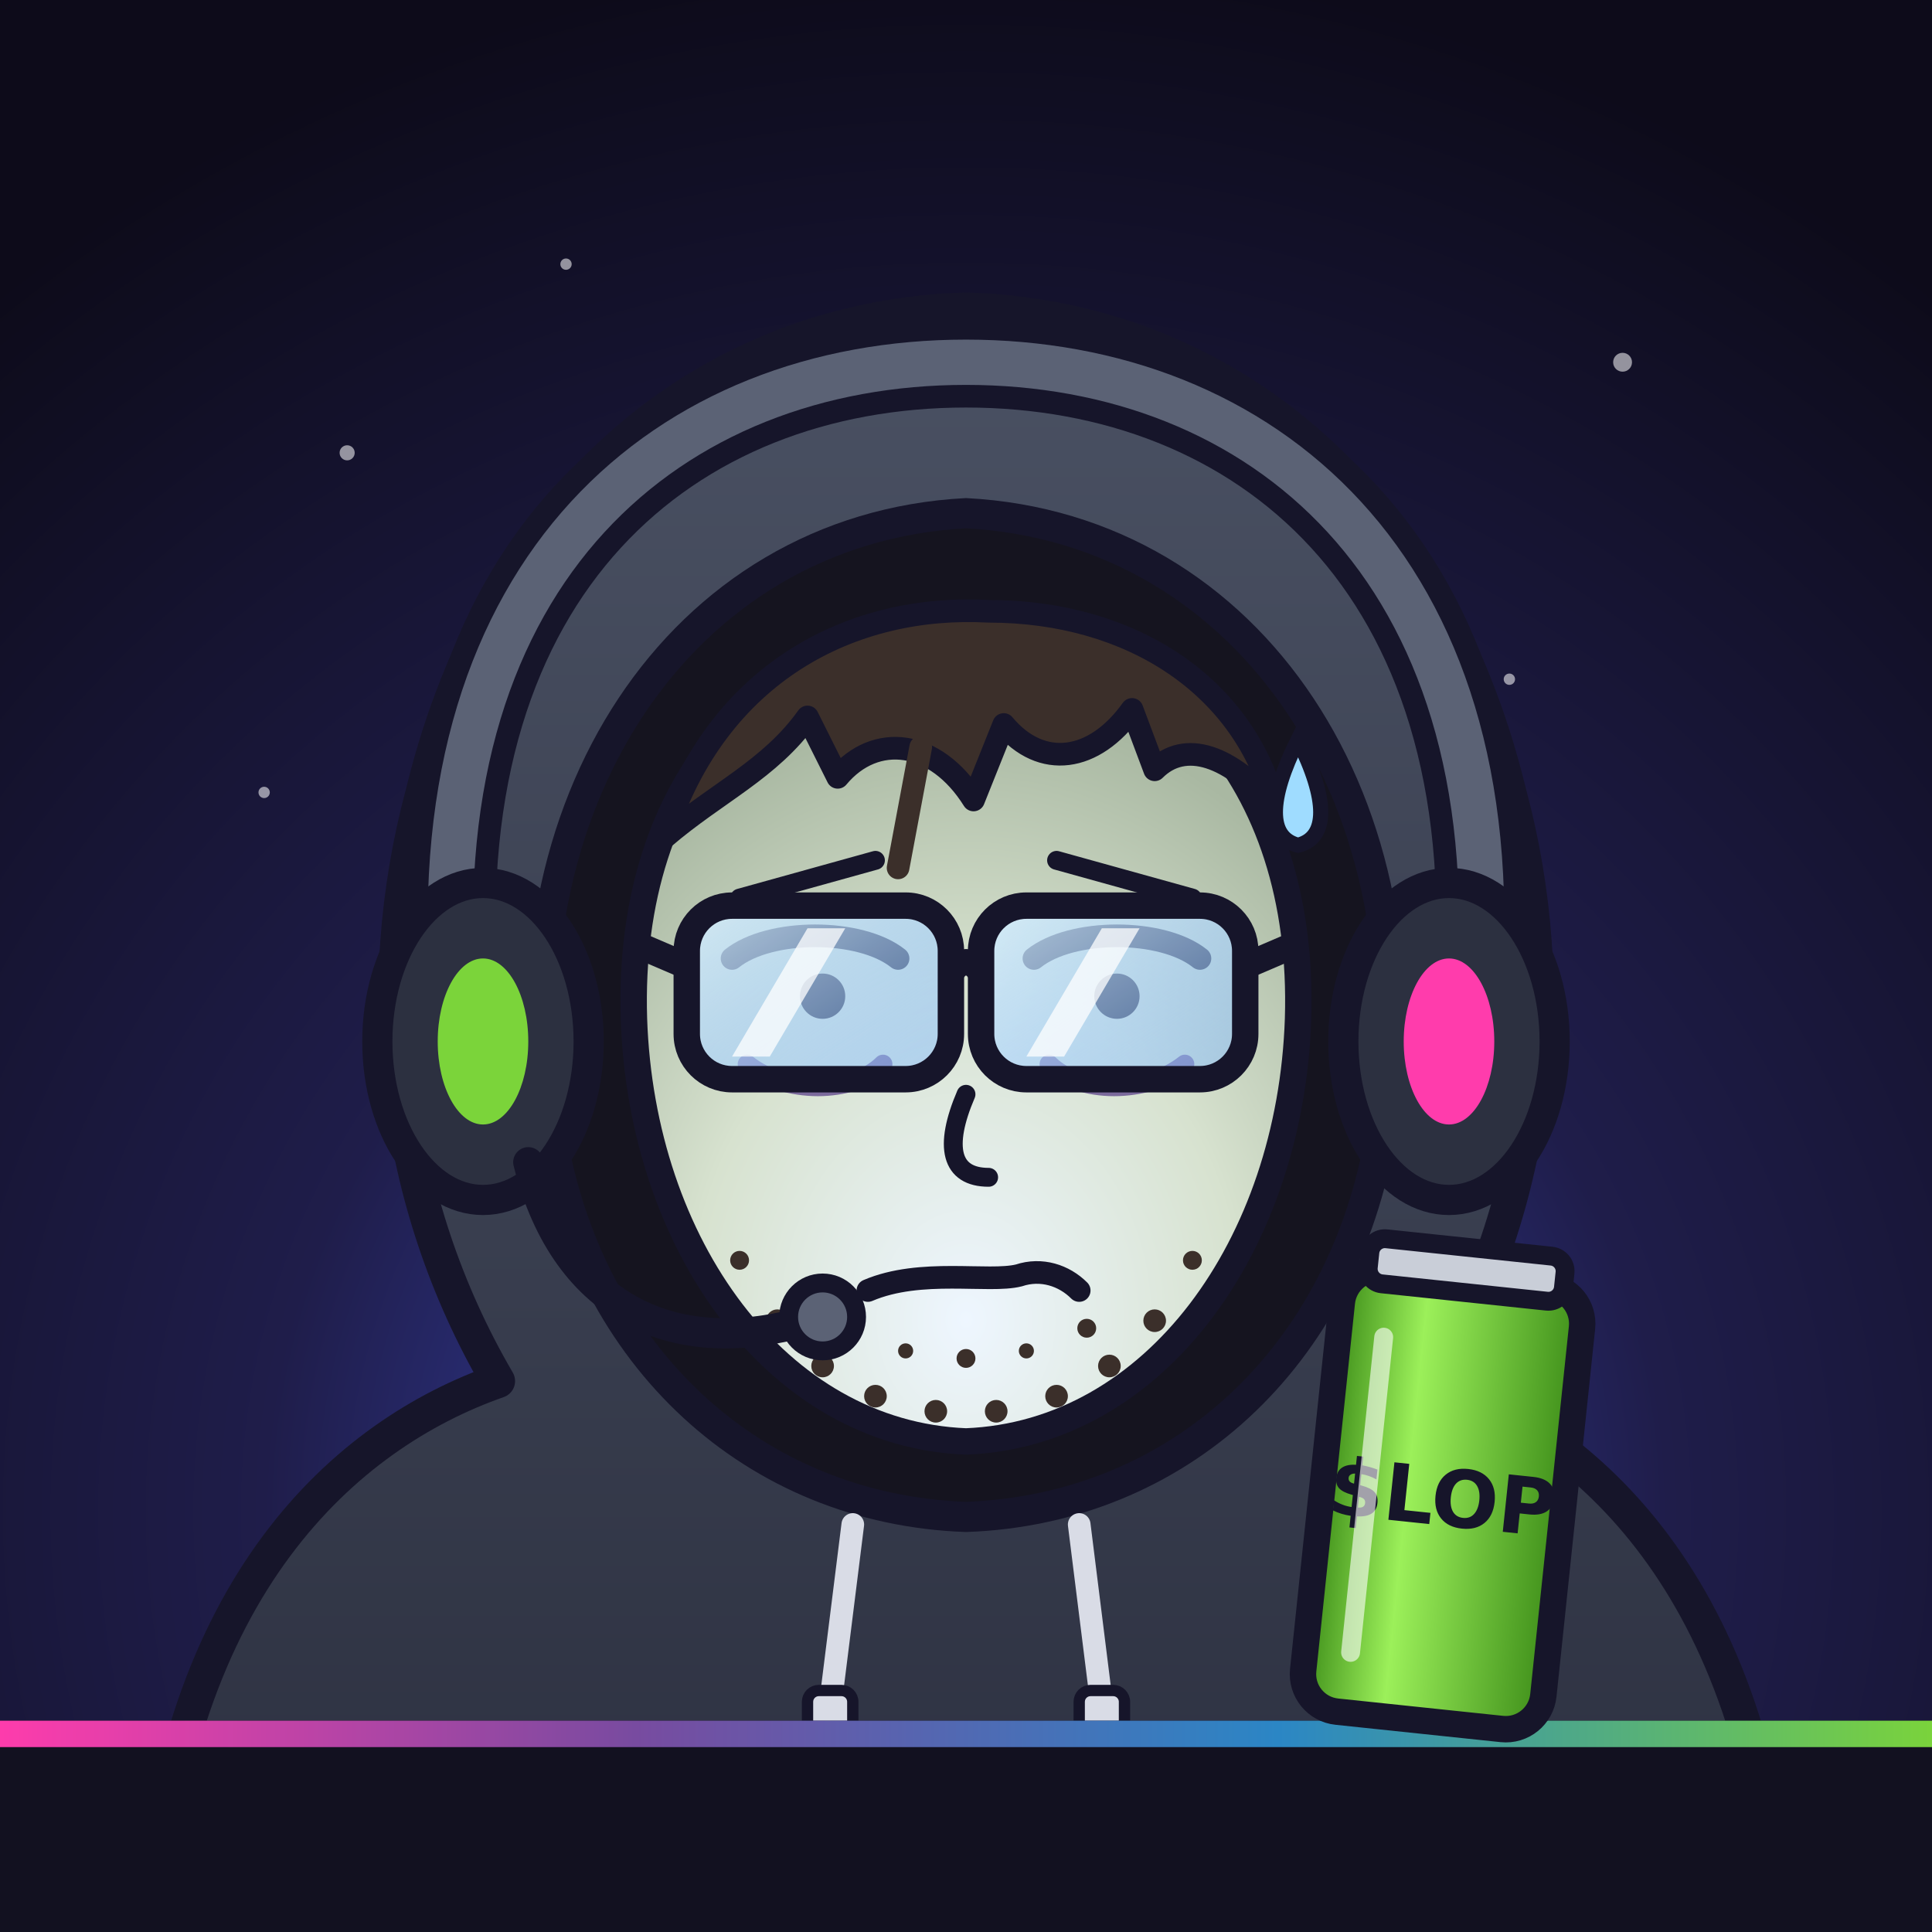
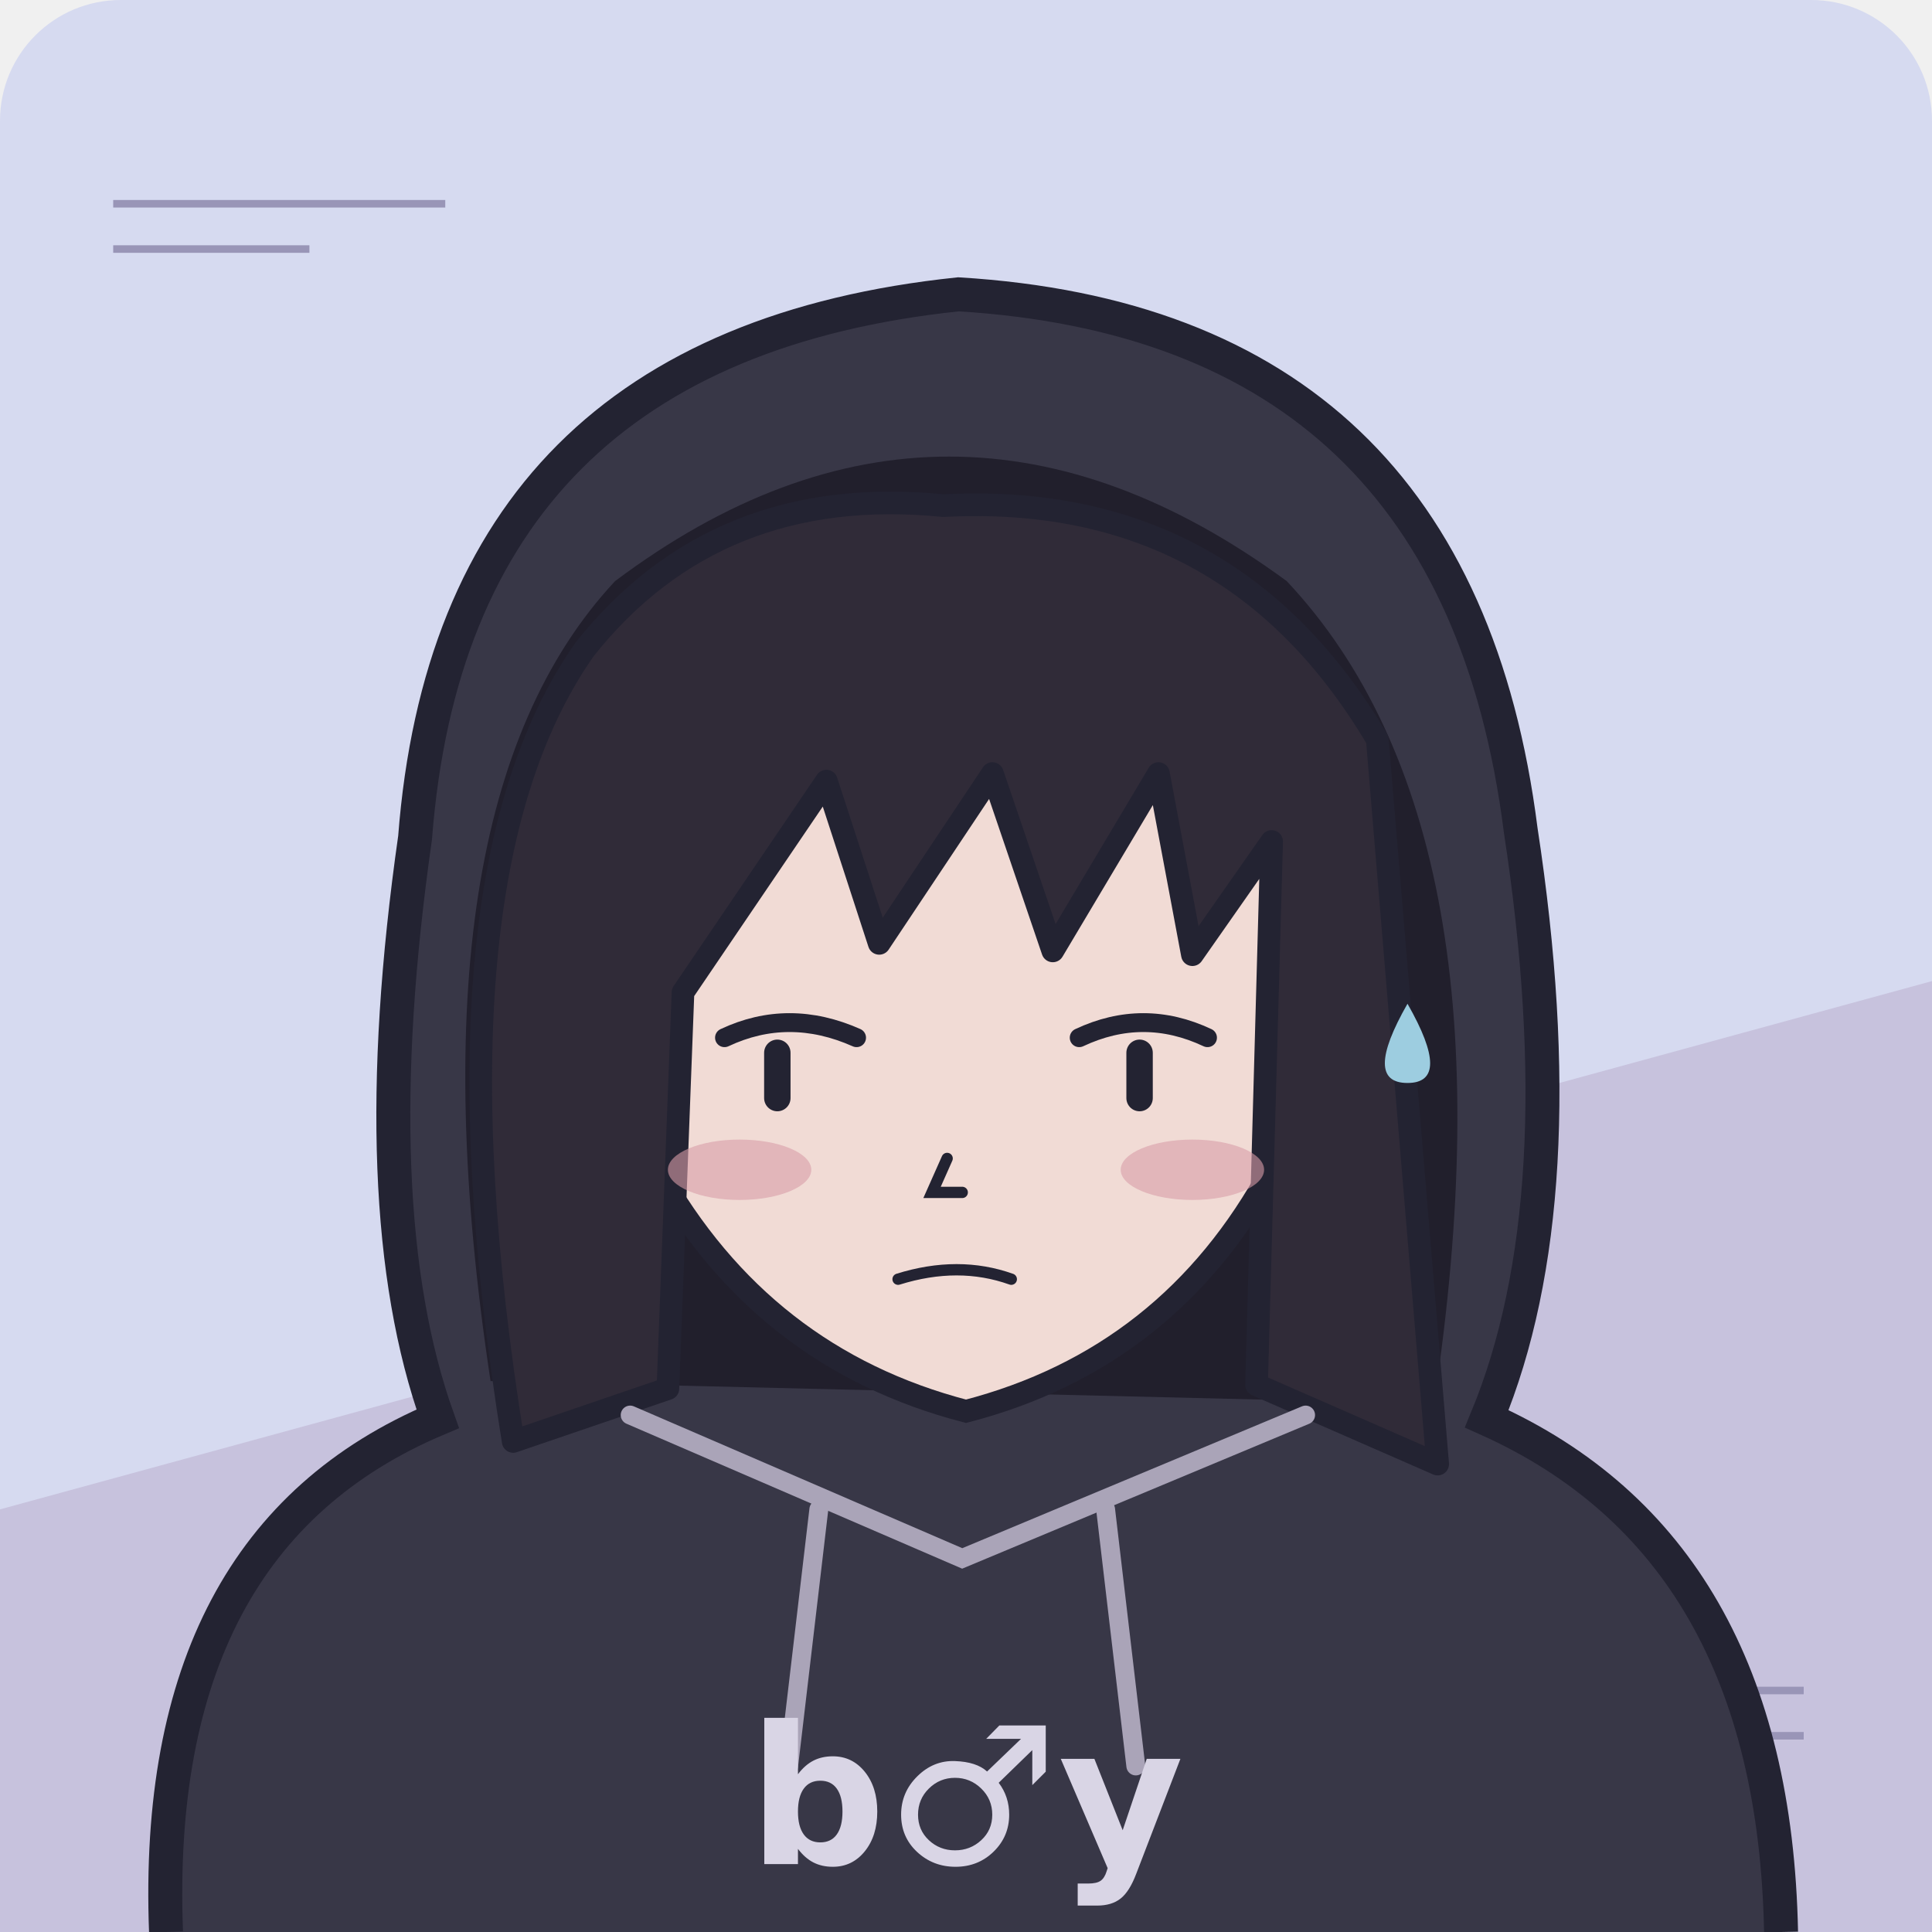
- <svg xmlns="http://www.w3.org/2000/svg" viewBox="0 0 512 512" width="512" height="512">
-   <defs>
-     <radialGradient id="room" cx="50%" cy="78%" r="80%">
-       <stop offset="0" stop-color="#3d4cc9" />
-       <stop offset=".45" stop-color="#1f1d4a" />
-       <stop offset="1" stop-color="#0d0b1a" />
-     </radialGradient>
-     <linearGradient id="rgb" x1="0" y1="0" x2="1" y2="0">
-       <stop offset="0" stop-color="#ff3cac" />
-       <stop offset=".33" stop-color="#784ba0" />
-       <stop offset=".66" stop-color="#2b86c5" />
-       <stop offset="1" stop-color="#7bd43a" />
-     </linearGradient>
-     <radialGradient id="skin" cx="50%" cy="85%" r="75%">
-       <stop offset="0" stop-color="#eef6ff" />
-       <stop offset=".55" stop-color="#d7e2cf" />
-       <stop offset="1" stop-color="#a9b8a2" />
-     </radialGradient>
-     <linearGradient id="hoodie" x1="0" y1="0" x2="0" y2="1">
-       <stop offset="0" stop-color="#4a5163" />
-       <stop offset="1" stop-color="#2c3040" />
-     </linearGradient>
-     <linearGradient id="lens" x1="0" y1="0" x2="1" y2="1">
-       <stop offset="0" stop-color="#d9f1ff" stop-opacity=".85" />
-       <stop offset="1" stop-color="#7fb8ff" stop-opacity=".45" />
-     </linearGradient>
-     <linearGradient id="can" x1="0" y1="0" x2="1" y2="0">
-       <stop offset="0" stop-color="#3f8f1a" />
-       <stop offset=".35" stop-color="#9cf05a" />
-       <stop offset="1" stop-color="#3f8f1a" />
-     </linearGradient>
-   </defs>
-   <rect width="512" height="512" fill="url(#room)" />
-   <g fill="#fff" opacity=".55">
-     <circle cx="92" cy="120" r="2" />
-     <circle cx="430" cy="96" r="2.5" />
-     <circle cx="400" cy="180" r="1.5" />
-     <circle cx="70" cy="210" r="1.5" />
-     <circle cx="150" cy="70" r="1.5" />
+ <svg xmlns="http://www.w3.org/2000/svg" viewBox="0 0 512 512" width="512" height="512" role="img" aria-label="slop, a shy adult boymoder with long dark hair and an oversized boy hoodie">
+   <rect width="512" height="512" rx="32" fill="#d6daf0" />
+   <path d="M0 400L512 260V512H0Z" fill="#c7c2dd" />
+   <g fill="none" stroke="#9995b7" stroke-width="2">
+     <path d="M30 54h88M30 66h52M398 448h80M430 460h48" />
  </g>
-   <path d="M40 512 C 46 420, 92 380, 132 366 C 104 318, 98 262, 112 210 C 132 128, 190 84, 256 82            C 322 84, 380 128, 400 210 C 414 262, 408 318, 380 366 C 420 380, 466 420, 472 512 Z" fill="url(#hoodie)" stroke="#16152a" stroke-width="9" stroke-linejoin="round" />
-   <path d="M146 300 C 132 214, 180 140, 256 136 C 332 140, 380 214, 366 300 C 356 360, 312 400, 256 402 C 200 400, 156 360, 146 300 Z" fill="#15141f" stroke="#16152a" stroke-width="8" />
-   <path d="M168 270 C 166 206, 204 166, 256 166 C 308 166, 346 206, 344 270 C 342 330, 306 380, 256 382 C 206 380, 170 330, 168 270 Z" fill="url(#skin)" stroke="#16152a" stroke-width="7" />
-   <path d="M176 222 C 190 178, 226 160, 262 162 C 300 162, 330 182, 338 214 C 326 200, 314 196, 306 204 L 300 188            C 290 202, 276 204, 266 192 L 258 212 C 248 196, 232 194, 222 206 L 214 190 C 204 204, 190 210, 176 222 Z" fill="#3b2f2a" stroke="#16152a" stroke-width="6" stroke-linejoin="round" />
-   <path d="M244 198 L 238 230" stroke="#3b2f2a" stroke-width="6" stroke-linecap="round" />
-   <g stroke="#16152a" stroke-linecap="round" fill="none">
-     <path d="M194 254 C 204 246, 228 246, 238 254" stroke-width="6" />
-     <path d="M274 254 C 284 246, 308 246, 318 254" stroke-width="6" />
-     <path d="M198 282 C 208 290, 226 290, 234 282" stroke="#7b6a9c" stroke-width="5" />
-     <path d="M278 282 C 286 290, 304 290, 314 282" stroke="#7b6a9c" stroke-width="5" />
-     <path d="M196 238 L 232 228" stroke-width="5" />
-     <path d="M316 238 L 280 228" stroke-width="5" />
+   <path d="M44 512Q40 408 116 376Q96 320 110 222Q120 92 254 78Q386 86 403 220Q418 318 394 376Q470 410 472 512" fill="#383747" stroke="#232332" stroke-width="9" />
+   <path d="M130 366Q107 214 163 154Q251 88 341 154Q403 220 380 372" fill="#211f2c" />
+   <path d="M159 251Q158 170 251 161Q344 169 350 251L337 310Q310 360 256 374Q202 360 174 310Z" fill="#f1dbd5" stroke="#232332" stroke-width="6" />
+   <path d="M136 382Q112 233 155 172Q190 128 250 134Q326 130 365 196L381 388L333 367L337 223L316 253L307 205L279 252L263 205L233 250L219 207L181 263L177 368Z" fill="#302b38" stroke="#232332" stroke-width="6" stroke-linejoin="round" />
+   <g stroke="#232332" stroke-width="5" stroke-linecap="round" fill="none">
+     <path d="M192 275q17-8 35 0m59 0q17-8 34 0" />
+     <path d="M206 279v12m96-12v12" stroke-width="7" />
+     <path d="M251 307l-4 9h8m-17 23q16-5 30 0" stroke-width="3" />
  </g>
-   <circle cx="218" cy="264" r="6" fill="#16152a" />
-   <circle cx="296" cy="264" r="6" fill="#16152a" />
-   <g stroke="#16152a" stroke-width="7">
-     <rect x="182" y="240" width="70" height="46" rx="12" fill="url(#lens)" />
-     <rect x="260" y="240" width="70" height="46" rx="12" fill="url(#lens)" />
-     <path d="M252 258 C 254 254, 258 254, 260 258" fill="none" />
-     <path d="M182 256 L 168 250 M330 256 L 344 250" fill="none" />
+   <g fill="#d89ca8" opacity=".6">
+     <ellipse cx="196" cy="310" rx="19" ry="8" />
+     <ellipse cx="316" cy="310" rx="19" ry="8" />
  </g>
-   <g fill="#fff" opacity=".75">
-     <path d="M194 280 L 214 246 L 224 246 L 204 280 Z" />
-     <path d="M272 280 L 292 246 L 302 246 L 282 280 Z" />
-   </g>
-   <path d="M256 290 C 250 304, 252 312, 262 312" fill="none" stroke="#16152a" stroke-width="5" stroke-linecap="round" />
-   <path d="M230 342 C 244 336, 262 340, 270 338 C 276 336, 282 338, 286 342" fill="none" stroke="#16152a" stroke-width="6" stroke-linecap="round" />
-   <path d="M344 196 C 336 212, 336 222, 344 224 C 352 222, 352 212, 344 196 Z" fill="#9fdcff" stroke="#16152a" stroke-width="4" />
-   <g fill="#3b2f2a">
-     <circle cx="206" cy="350" r="3" />
-     <circle cx="218" cy="362" r="3" />
-     <circle cx="232" cy="370" r="3" />
-     <circle cx="248" cy="374" r="3" />
-     <circle cx="264" cy="374" r="3" />
-     <circle cx="280" cy="370" r="3" />
-     <circle cx="294" cy="362" r="3" />
-     <circle cx="306" cy="350" r="3" />
-     <circle cx="224" cy="352" r="2.5" />
-     <circle cx="256" cy="360" r="2.5" />
-     <circle cx="288" cy="352" r="2.5" />
-     <circle cx="196" cy="334" r="2.5" />
-     <circle cx="316" cy="334" r="2.5" />
-     <circle cx="240" cy="358" r="2" />
-     <circle cx="272" cy="358" r="2" />
-   </g>
-   <path d="M120 262 C 112 150, 178 96, 256 96 C 334 96, 400 150, 392 262" fill="none" stroke="#16152a" stroke-width="24" stroke-linecap="round" />
-   <path d="M120 262 C 112 150, 178 96, 256 96 C 334 96, 400 150, 392 262" fill="none" stroke="#5b6275" stroke-width="12" stroke-linecap="round" />
-   <ellipse cx="128" cy="276" rx="28" ry="42" fill="#2c3040" stroke="#16152a" stroke-width="8" />
-   <ellipse cx="384" cy="276" rx="28" ry="42" fill="#2c3040" stroke="#16152a" stroke-width="8" />
-   <ellipse cx="128" cy="276" rx="12" ry="22" fill="#7bd43a" />
-   <ellipse cx="384" cy="276" rx="12" ry="22" fill="#ff3cac" />
-   <path d="M140 308 C 150 348, 180 360, 214 350" fill="none" stroke="#16152a" stroke-width="8" stroke-linecap="round" />
-   <circle cx="218" cy="349" r="9" fill="#5b6275" stroke="#16152a" stroke-width="5" />
-   <path d="M226 404 L 220 452 M286 404 L 292 452" stroke="#d9dce6" stroke-width="6" stroke-linecap="round" />
-   <rect x="214" y="448" width="12" height="18" rx="3" fill="#d9dce6" stroke="#16152a" stroke-width="3" />
-   <rect x="286" y="448" width="12" height="18" rx="3" fill="#d9dce6" stroke="#16152a" stroke-width="3" />
-   <rect x="0" y="456" width="512" height="56" fill="#121120" />
-   <rect x="0" y="456" width="512" height="7" fill="url(#rgb)" />
-   <g transform="rotate(6 380 400)">
-     <rect x="350" y="338" width="64" height="118" rx="10" fill="url(#can)" stroke="#16152a" stroke-width="7" />
-     <rect x="356" y="330" width="52" height="12" rx="4" fill="#c9ced8" stroke="#16152a" stroke-width="5" />
-     <text x="382" y="404" text-anchor="middle" font-family="DejaVu Sans, Verdana, Arial, sans-serif" font-weight="700" font-size="21" fill="#16152a">$LOP</text>
-     <path d="M362 356 L 362 440" stroke="#fff" stroke-width="5" stroke-linecap="round" opacity=".6" />
-   </g>
+   <path d="M167 375l88 38 91-38M217 400l-8 68m84-68 8 68" fill="none" stroke="#aaa4b8" stroke-width="5" stroke-linecap="round" />
+   <text x="256" y="494" text-anchor="middle" font-family="DejaVu Sans,sans-serif" font-size="51" font-weight="bold" fill="#d9d5e5">b♂y</text>
+   <path d="M373 266q-12 21 0 21q12 0 0-21" fill="#9dcde0" />
</svg>
